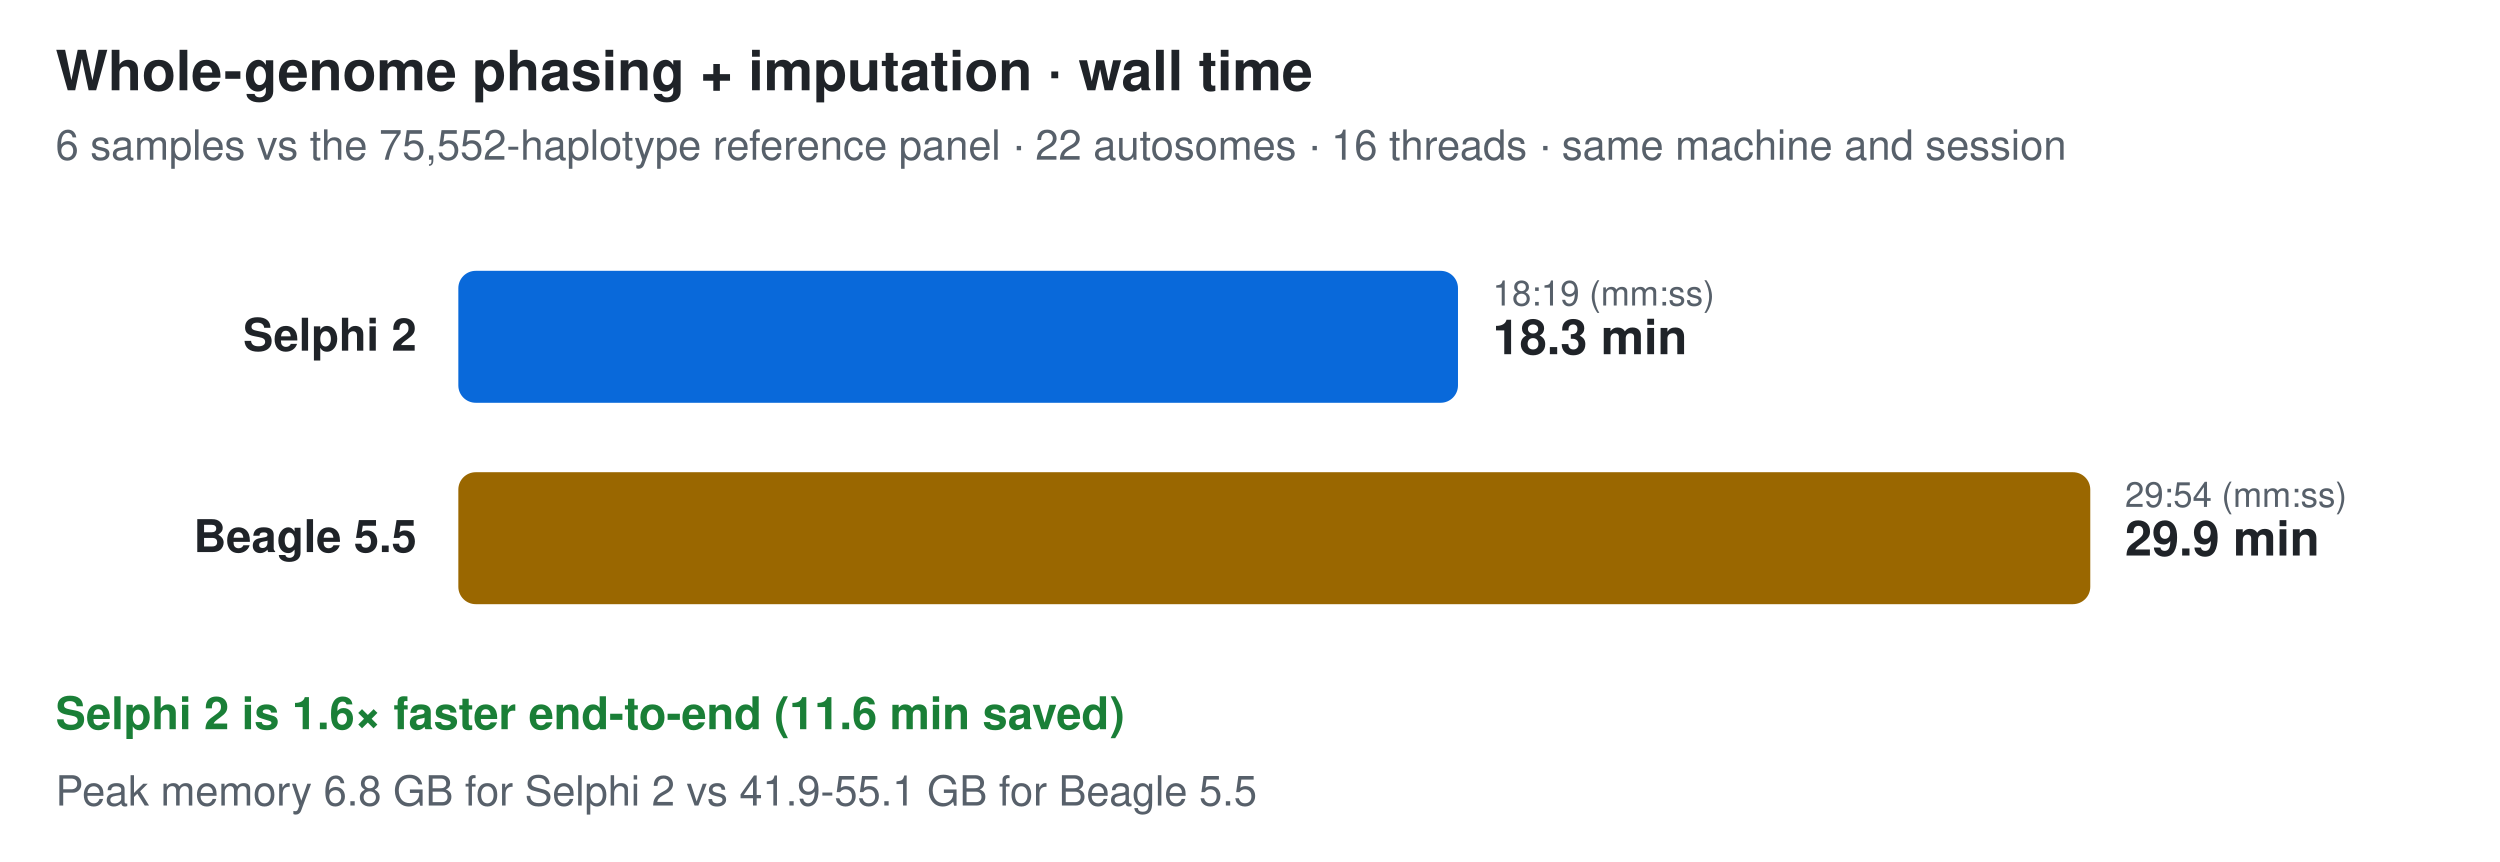
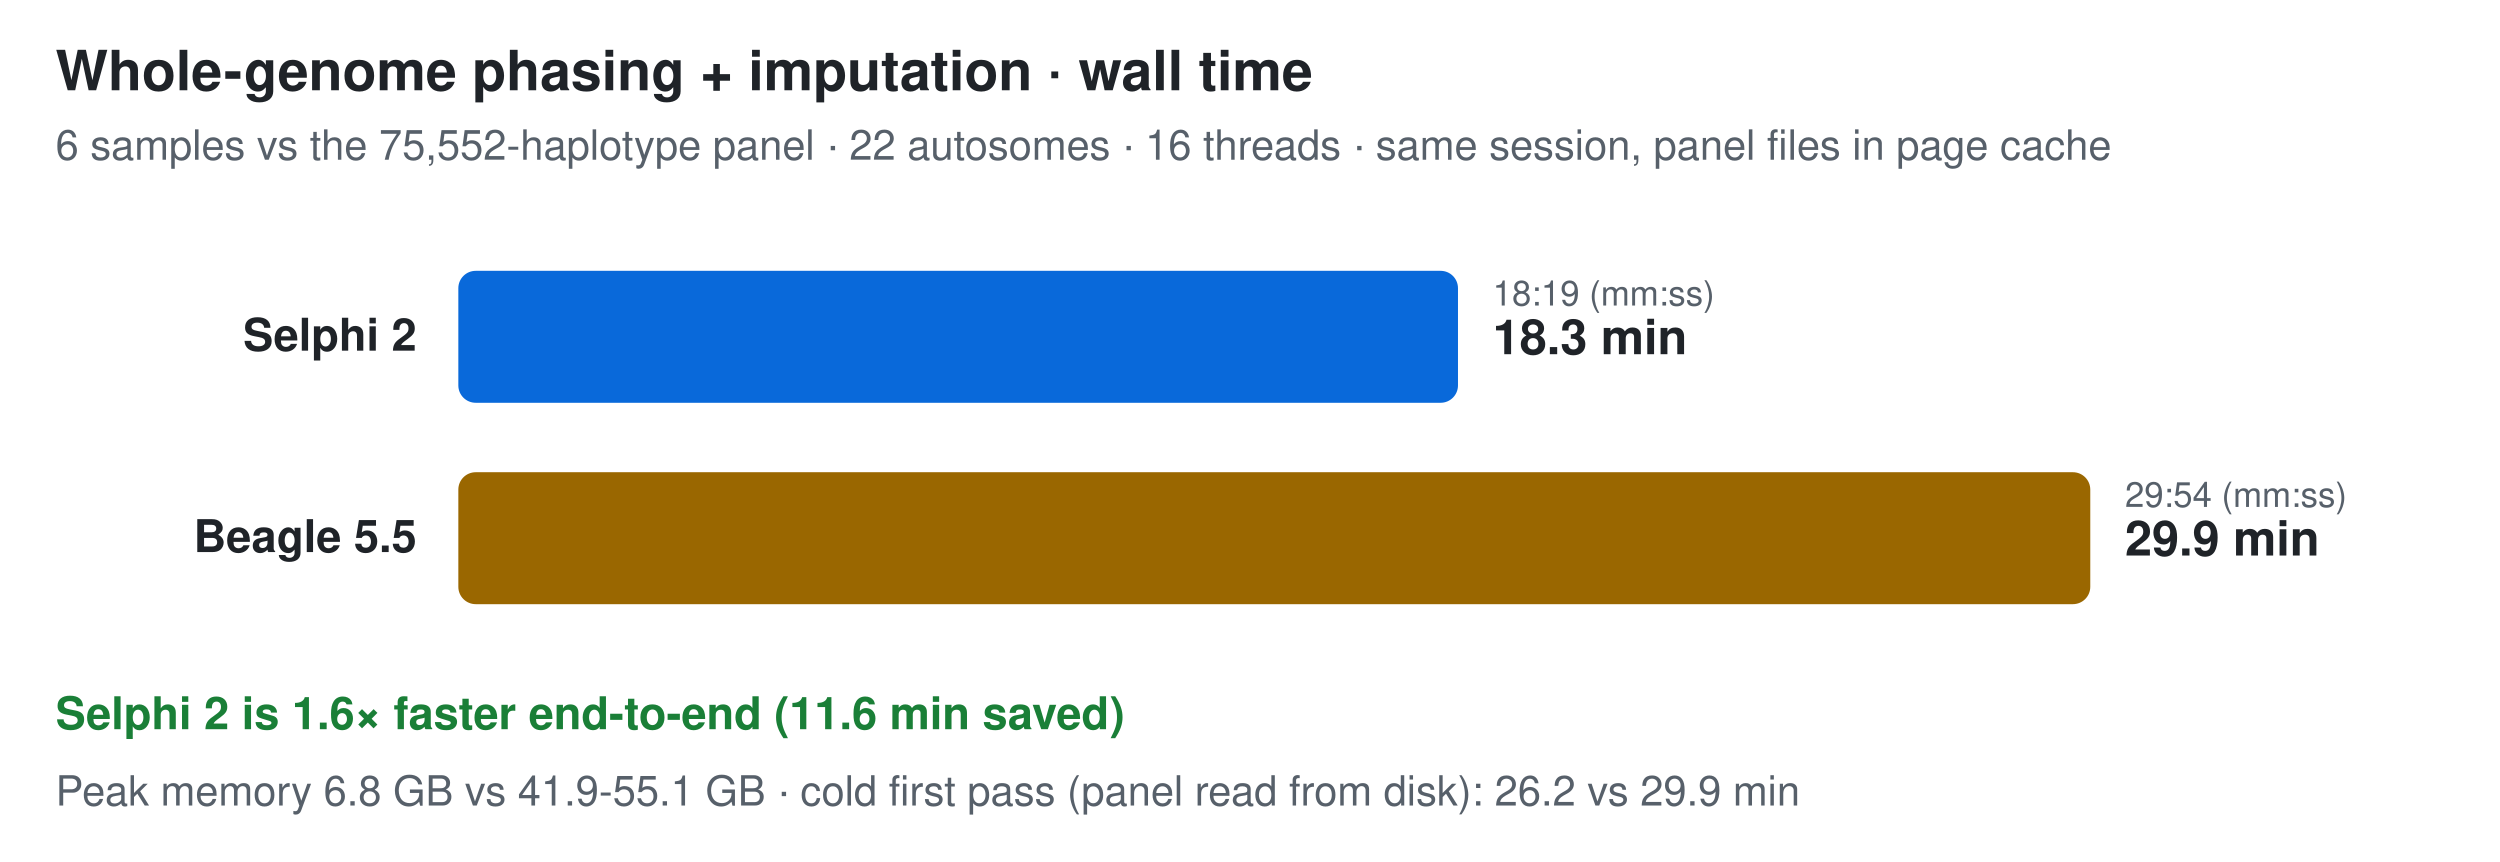
<svg xmlns="http://www.w3.org/2000/svg" viewBox="0 0 720 248" font-family="-apple-system, BlinkMacSystemFont, 'Segoe UI', Helvetica, Arial, sans-serif">
  <text x="16" y="26" fill="#1f2328" font-size="16" font-weight="700">Whole-genome phasing + imputation · wall time</text>
-   <text x="16" y="46" fill="#57606a" font-size="12">6 samples vs the 75,552-haplotype reference panel · 22 autosomes · 16 threads · same machine and session</text>
+   <text x="16" y="46" fill="#57606a" font-size="12">6 samples vs the 75,552-haplotype panel · 22 autosomes · 16 threads · same session, panel files in page cache</text>
  <text x="120" y="101" text-anchor="end" fill="#1f2328" font-size="13" font-weight="600">Selphi 2</text>
  <rect x="132" y="78" width="287.9" height="38" rx="5" fill="#0969da" />
  <text x="429.9" y="102" fill="#1f2328" font-size="14" font-weight="700">18.3 min</text>
  <text x="429.9" y="88" fill="#57606a" font-size="10">18:19 (mm:ss)</text>
  <text x="120" y="159" text-anchor="end" fill="#1f2328" font-size="13" font-weight="600">Beagle 5.5</text>
  <rect x="132" y="136" width="470.0" height="38" rx="5" fill="#9a6700" />
  <text x="612.0" y="160" fill="#1f2328" font-size="14" font-weight="700">29.9 min</text>
  <text x="612.0" y="146" fill="#57606a" font-size="10">29:54 (mm:ss)</text>
  <text x="16" y="210" fill="#1a7f37" font-size="13" font-weight="700">Selphi 2 is 1.6× faster end-to-end (11.6 min saved)</text>
-   <text x="16" y="232" fill="#57606a" font-size="12">Peak memory 6.8 GB for Selphi 2 vs 41.9-55.1 GB for Beagle 5.5</text>
+   <text x="16" y="232" fill="#57606a" font-size="12">Peak memory 6.8 GB vs 41.9-55.1 GB · cold first pass (panel read from disk): 26.2 vs 29.9 min</text>
</svg>
